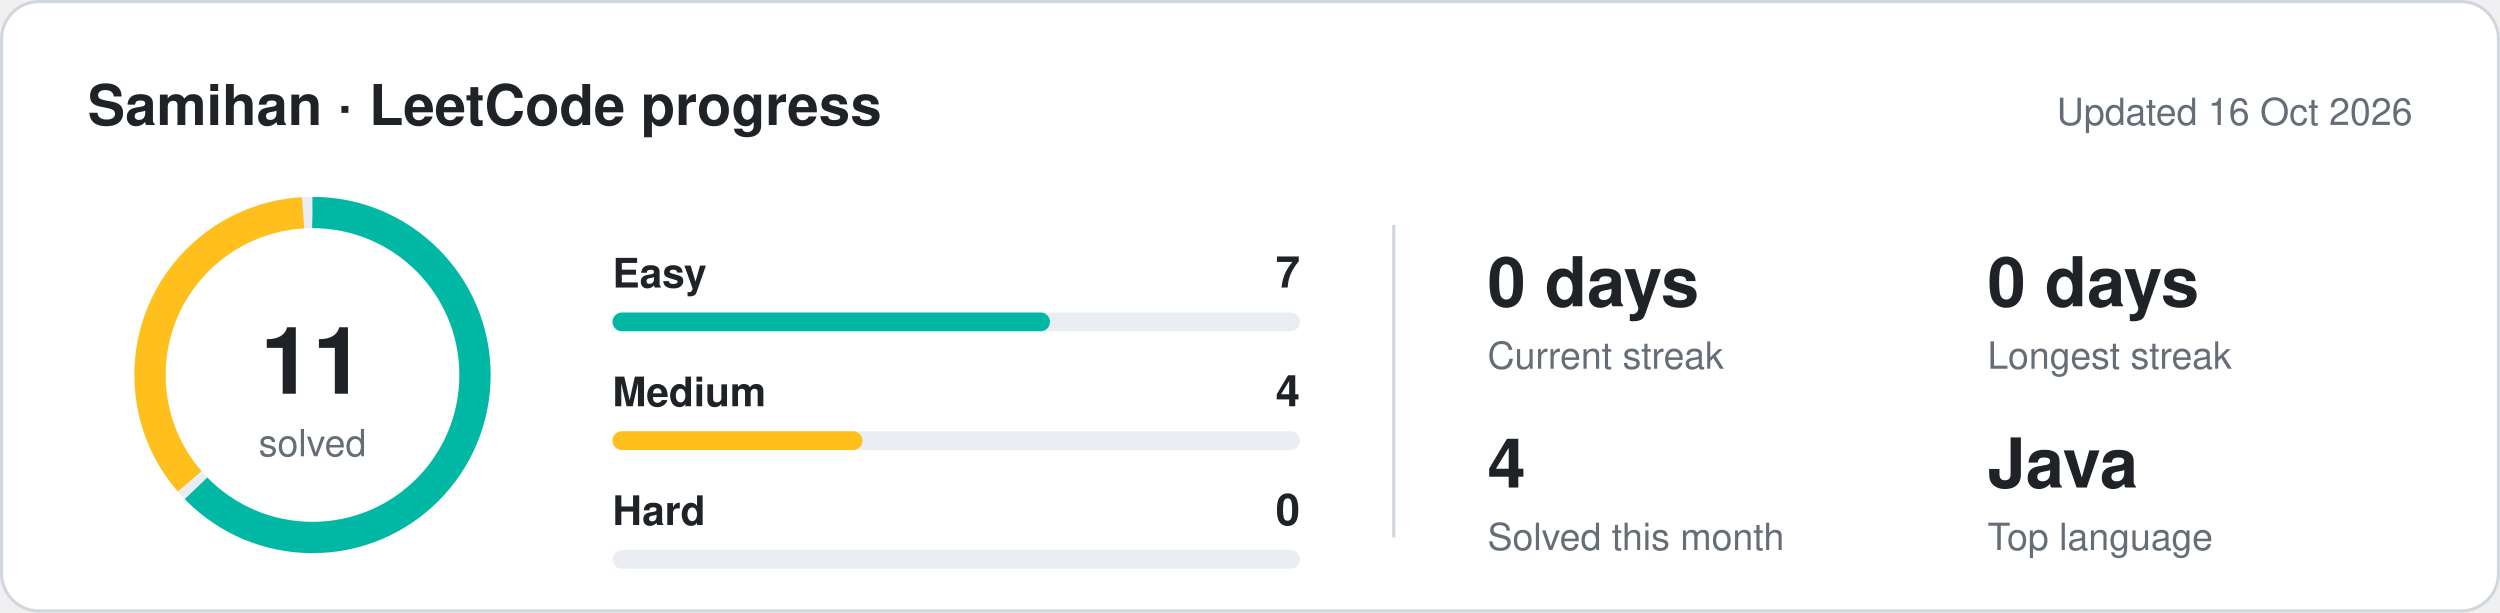
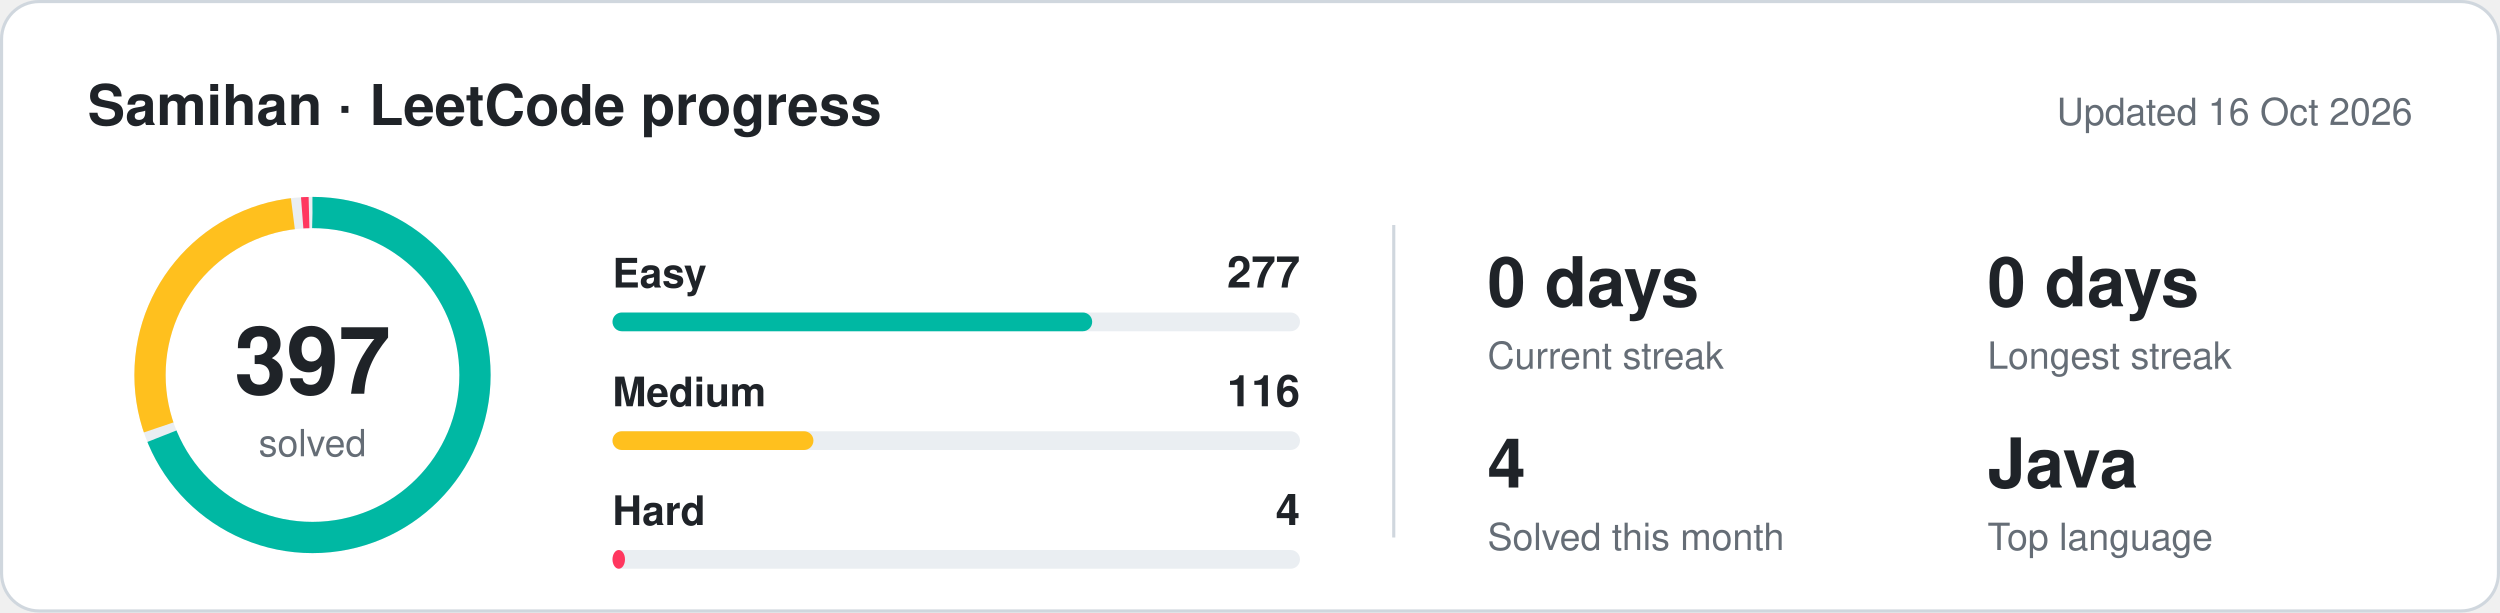
<svg xmlns="http://www.w3.org/2000/svg" width="800" height="196" viewBox="0 0 800 196" font-family="-apple-system,BlinkMacSystemFont,'Segoe UI',Helvetica,Arial,sans-serif" role="img" aria-labelledby="t">
  <style>
.bg{fill:#ffffff;stroke:#d0d7de}.title{fill:#1f2328;font-size:18px;font-weight:600}.muted{fill:#656d76;font-size:12px}
.label{fill:#1f2328;font-size:13px;font-weight:600}.value{fill:#1f2328;font-size:22px;font-weight:700}.value-sm{fill:#1f2328;font-size:14px;font-weight:700}
.total{fill:#1f2328;font-size:30px;font-weight:700}.track{fill:#eaeef2}.ring-track{stroke:#eaeef2}.divider{stroke:#d0d7de}.grid{stroke:#d0d7de;fill:none}
@media (prefers-color-scheme: dark){.bg{fill:#0d1117;stroke:#30363d}.title,.label,.value,.value-sm,.total{fill:#e6edf3}.muted{fill:#8b949e}.track{fill:#21262d}.ring-track{stroke:#21262d}.divider{stroke:#30363d}.grid{stroke:#30363d}}
@keyframes ls-fade{from{opacity:0;transform:translateY(6px)}to{opacity:1;transform:none}}
@keyframes ls-grow{from{transform:scaleX(0)}to{transform:scaleX(1)}}
@keyframes ls-pop{from{opacity:0;transform:scale(.2)}to{opacity:1;transform:scale(1)}}
@keyframes ls-pulse{0%,100%{opacity:1}50%{opacity:.3}}
.fade{animation:ls-fade .6s ease-out both}
.grow{transform-box:fill-box;transform-origin:left center;animation:ls-grow .9s cubic-bezier(.2,.7,.3,1) both}
.pulse{animation:ls-pulse 1.8s ease-in-out infinite}
.d1{animation-delay:0.12s}
.d2{animation-delay:0.24s}
.d3{animation-delay:0.36s}
.d4{animation-delay:0.48s}
.d5{animation-delay:0.60s}
.d6{animation-delay:0.72s}
.d7{animation-delay:0.84s}
.d8{animation-delay:0.96s}
@media (prefers-reduced-motion: reduce){*{animation:none!important}}
@keyframes ls-ring{from{stroke-dashoffset:326.73}to{stroke-dashoffset:0}}.reveal{animation:ls-ring 1.3s cubic-bezier(.2,.7,.3,1) both}
</style>
  <defs>
    <mask id="ring-mask">
      <circle cx="100" cy="120" r="52" fill="none" stroke="#fff" stroke-width="16" stroke-dasharray="326.73 326.73" transform="rotate(-90 100 120)" class="reveal" />
    </mask>
  </defs>
  <rect x="0.5" y="0.5" width="799" height="195" rx="12" class="bg" />
  <g class="fade">
    <text x="28" y="40" class="title">Samihan · LeetCode progress</text>
    <text x="772" y="40" class="muted" text-anchor="end">Updated 16 Oct 2026</text>
  </g>
  <circle cx="100" cy="120" r="52" fill="none" stroke-width="10" class="ring-track" />
  <g mask="url(#ring-mask)">
-     <circle cx="100" cy="120" r="52" fill="none" stroke="#00b8a3" stroke-width="10" stroke-dasharray="204.92 121.81" stroke-dashoffset="0.00" transform="rotate(-90 100 120)" />
-     <circle cx="100" cy="120" r="52" fill="none" stroke="#ffc01e" stroke-width="10" stroke-dasharray="115.81 210.92" stroke-dashoffset="-207.92" transform="rotate(-90 100 120)" />
+     <circle cx="100" cy="120" r="52" fill="none" stroke="#00b8a3" stroke-width="10" stroke-dasharray="224.97 101.76" stroke-dashoffset="0.00" transform="rotate(-90 100 120)" />
+     <circle cx="100" cy="120" r="52" fill="none" stroke="#ffc01e" stroke-width="10" stroke-dasharray="92.47 234.26" stroke-dashoffset="-227.97" transform="rotate(-90 100 120)" />
+     <circle cx="100" cy="120" r="52" fill="none" stroke="#ff375f" stroke-width="10" stroke-dasharray="2.19 324.53" stroke-dashoffset="-323.43" transform="rotate(-90 100 120)" />
  </g>
  <g class="fade d2">
-     <text x="100" y="126" class="total" text-anchor="middle">11</text>
+     <text x="100" y="126" class="total" text-anchor="middle">397</text>
    <text x="100" y="146" class="muted" text-anchor="middle">solved</text>
  </g>
  <g class="fade d1">
    <text x="196" y="92" class="label" fill="#00b8a3">Easy</text>
-     <text x="416" y="92" class="value-sm" text-anchor="end">7</text>
+     <text x="416" y="92" class="value-sm" text-anchor="end">277</text>
  </g>
  <rect x="196" y="100" width="220" height="6" rx="3" class="track" />
-   <rect x="196" y="100" width="140.0" height="6" rx="3" fill="#00b8a3" class="grow d1" />
+   <rect x="196" y="100" width="153.5" height="6" rx="3" fill="#00b8a3" class="grow d1" />
  <g class="fade d2">
    <text x="196" y="130" class="label" fill="#ffc01e">Medium</text>
-     <text x="416" y="130" class="value-sm" text-anchor="end">4</text>
+     <text x="416" y="130" class="value-sm" text-anchor="end">116</text>
  </g>
  <rect x="196" y="138" width="220" height="6" rx="3" class="track" />
-   <rect x="196" y="138" width="80.0" height="6" rx="3" fill="#ffc01e" class="grow d2" />
+   <rect x="196" y="138" width="64.3" height="6" rx="3" fill="#ffc01e" class="grow d2" />
  <g class="fade d3">
    <text x="196" y="168" class="label" fill="#ff375f">Hard</text>
-     <text x="416" y="168" class="value-sm" text-anchor="end">0</text>
+     <text x="416" y="168" class="value-sm" text-anchor="end">4</text>
  </g>
  <rect x="196" y="176" width="220" height="6" rx="3" class="track" />
+   <rect x="196" y="176" width="4.0" height="6" rx="3" fill="#ff375f" class="grow d3" />
  <line x1="446" y1="72" x2="446" y2="172" class="divider" />
  <g class="fade d3">
    <text x="476" y="98" class="value">0 days</text>
    <text x="476" y="118" class="muted">Current streak</text>
  </g>
  <g class="fade d4">
    <text x="636" y="98" class="value">0 days</text>
    <text x="636" y="118" class="muted">Longest streak</text>
  </g>
  <g class="fade d5">
    <text x="476" y="156" class="value">4</text>
    <text x="476" y="176" class="muted">Solved this month</text>
  </g>
  <g class="fade d6">
    <text x="636" y="156" class="value">Java</text>
    <text x="636" y="176" class="muted">Top language</text>
  </g>
</svg>
